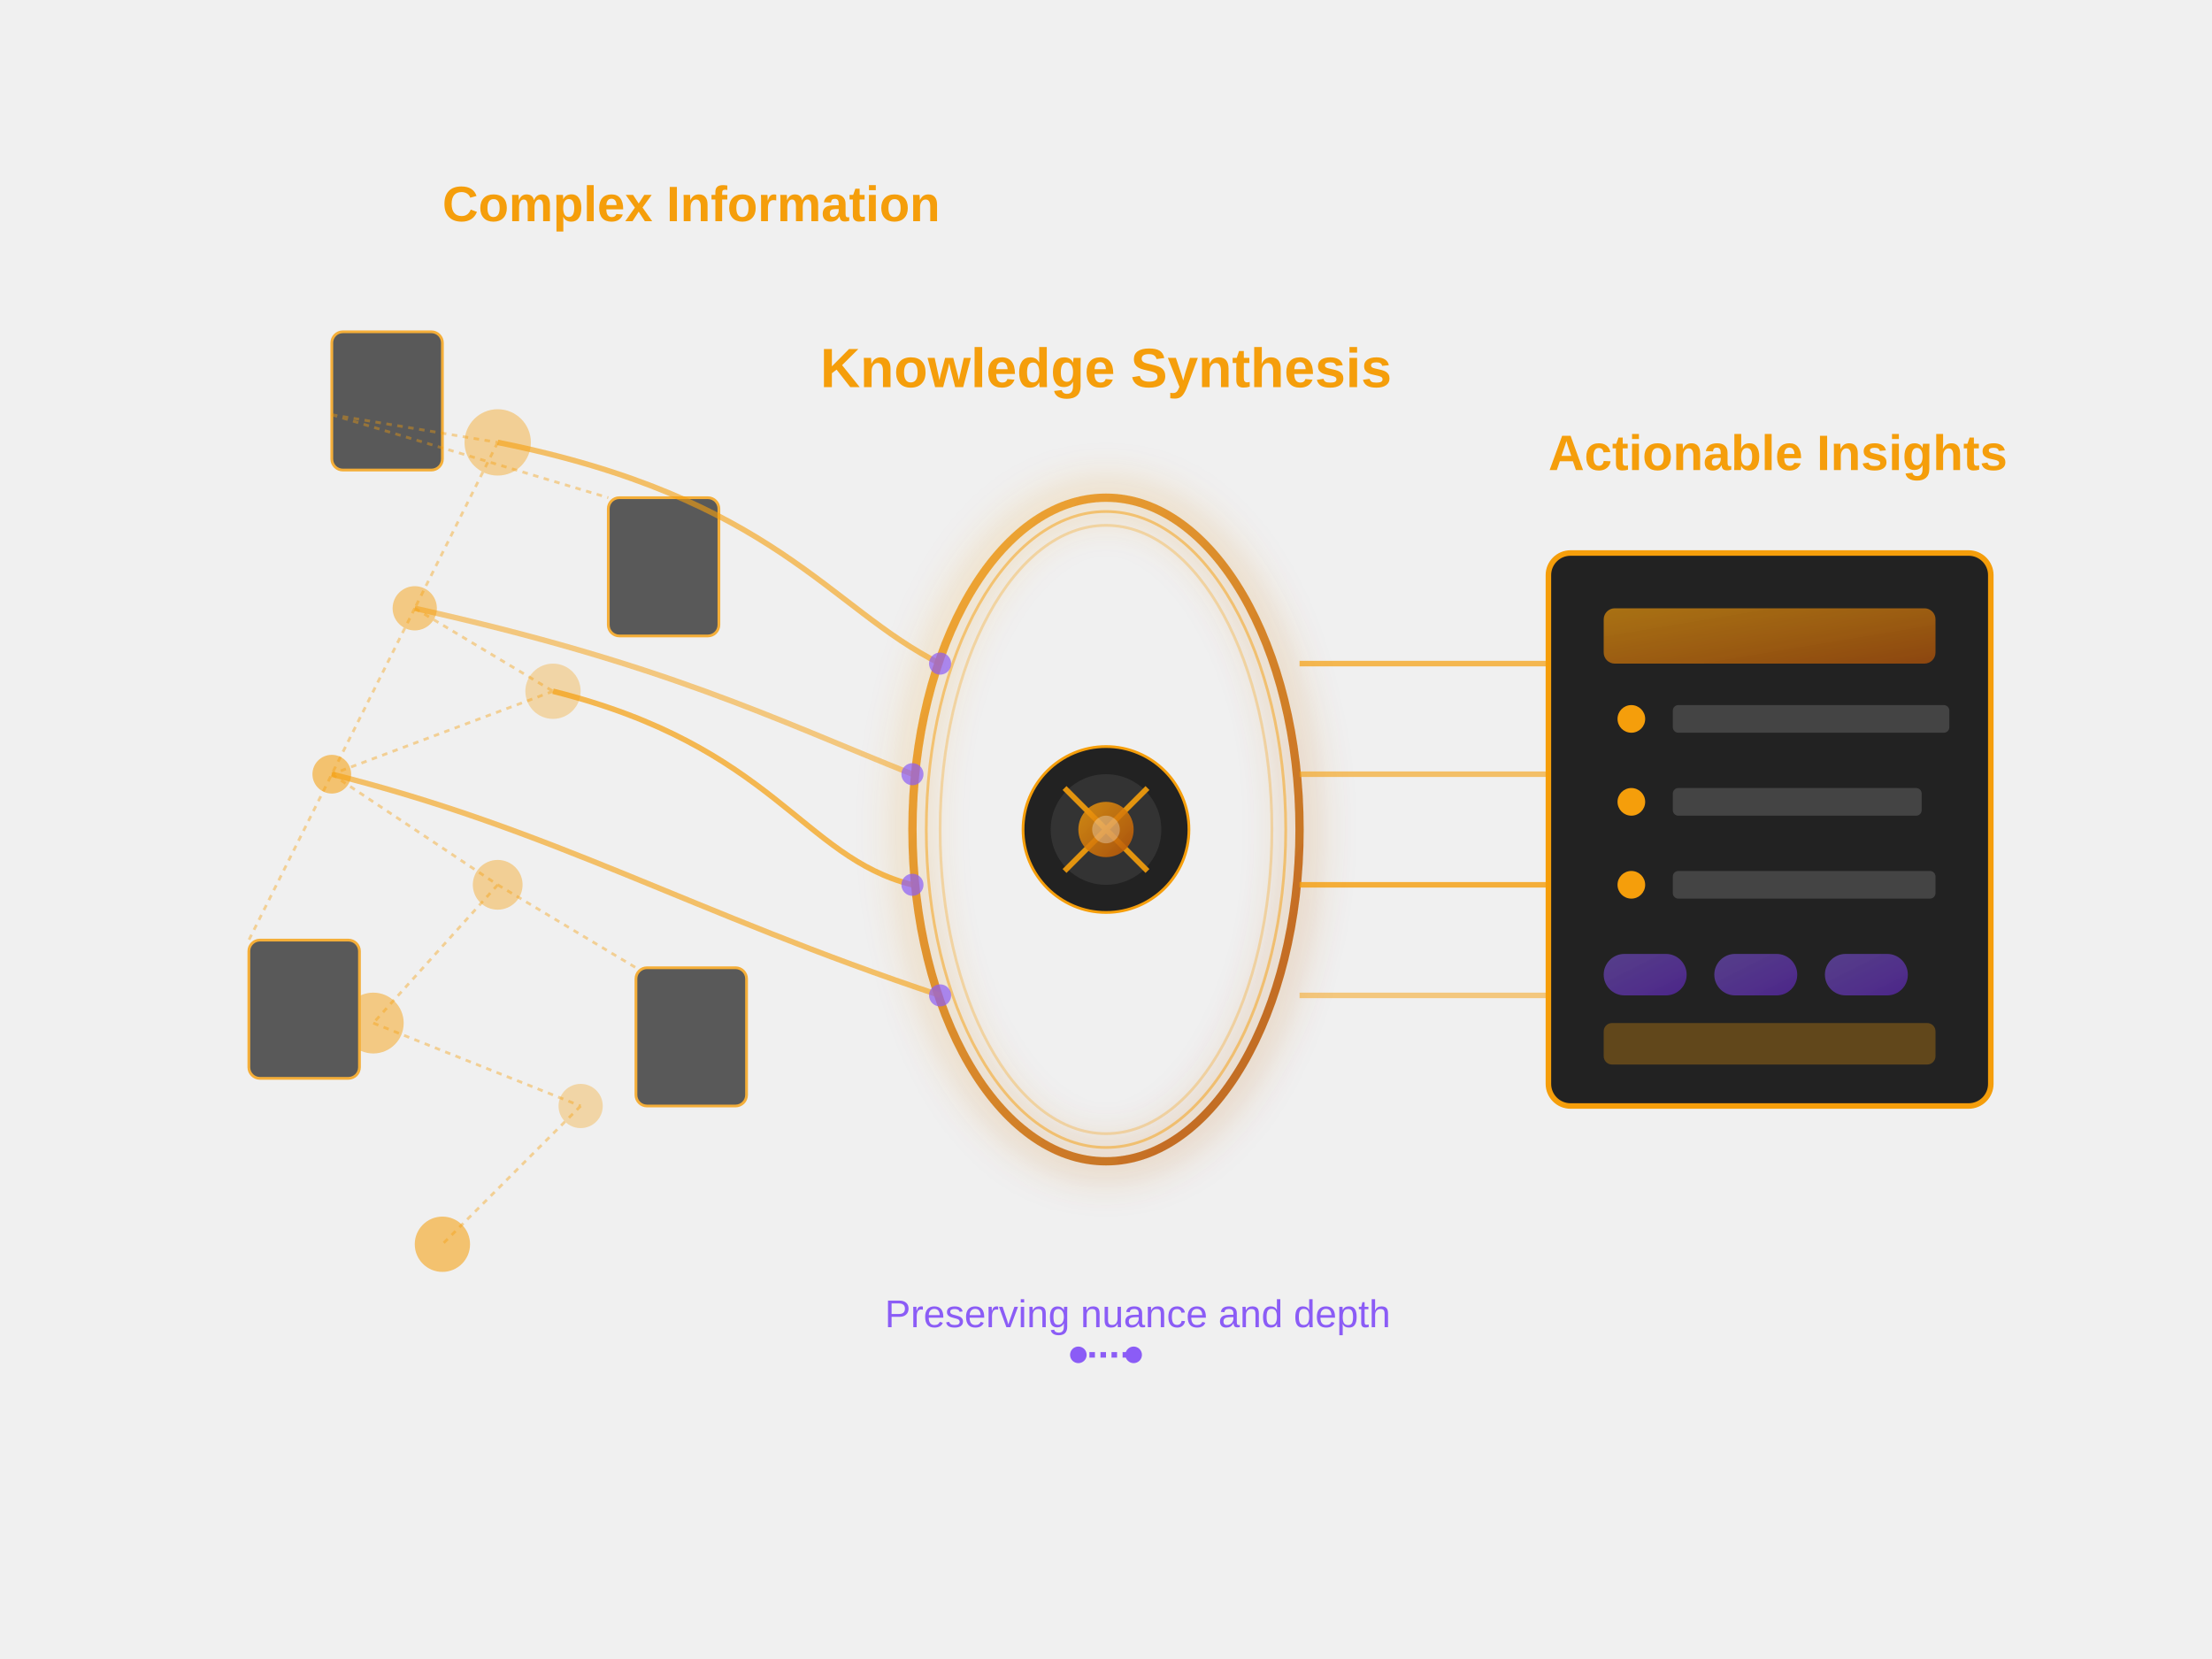
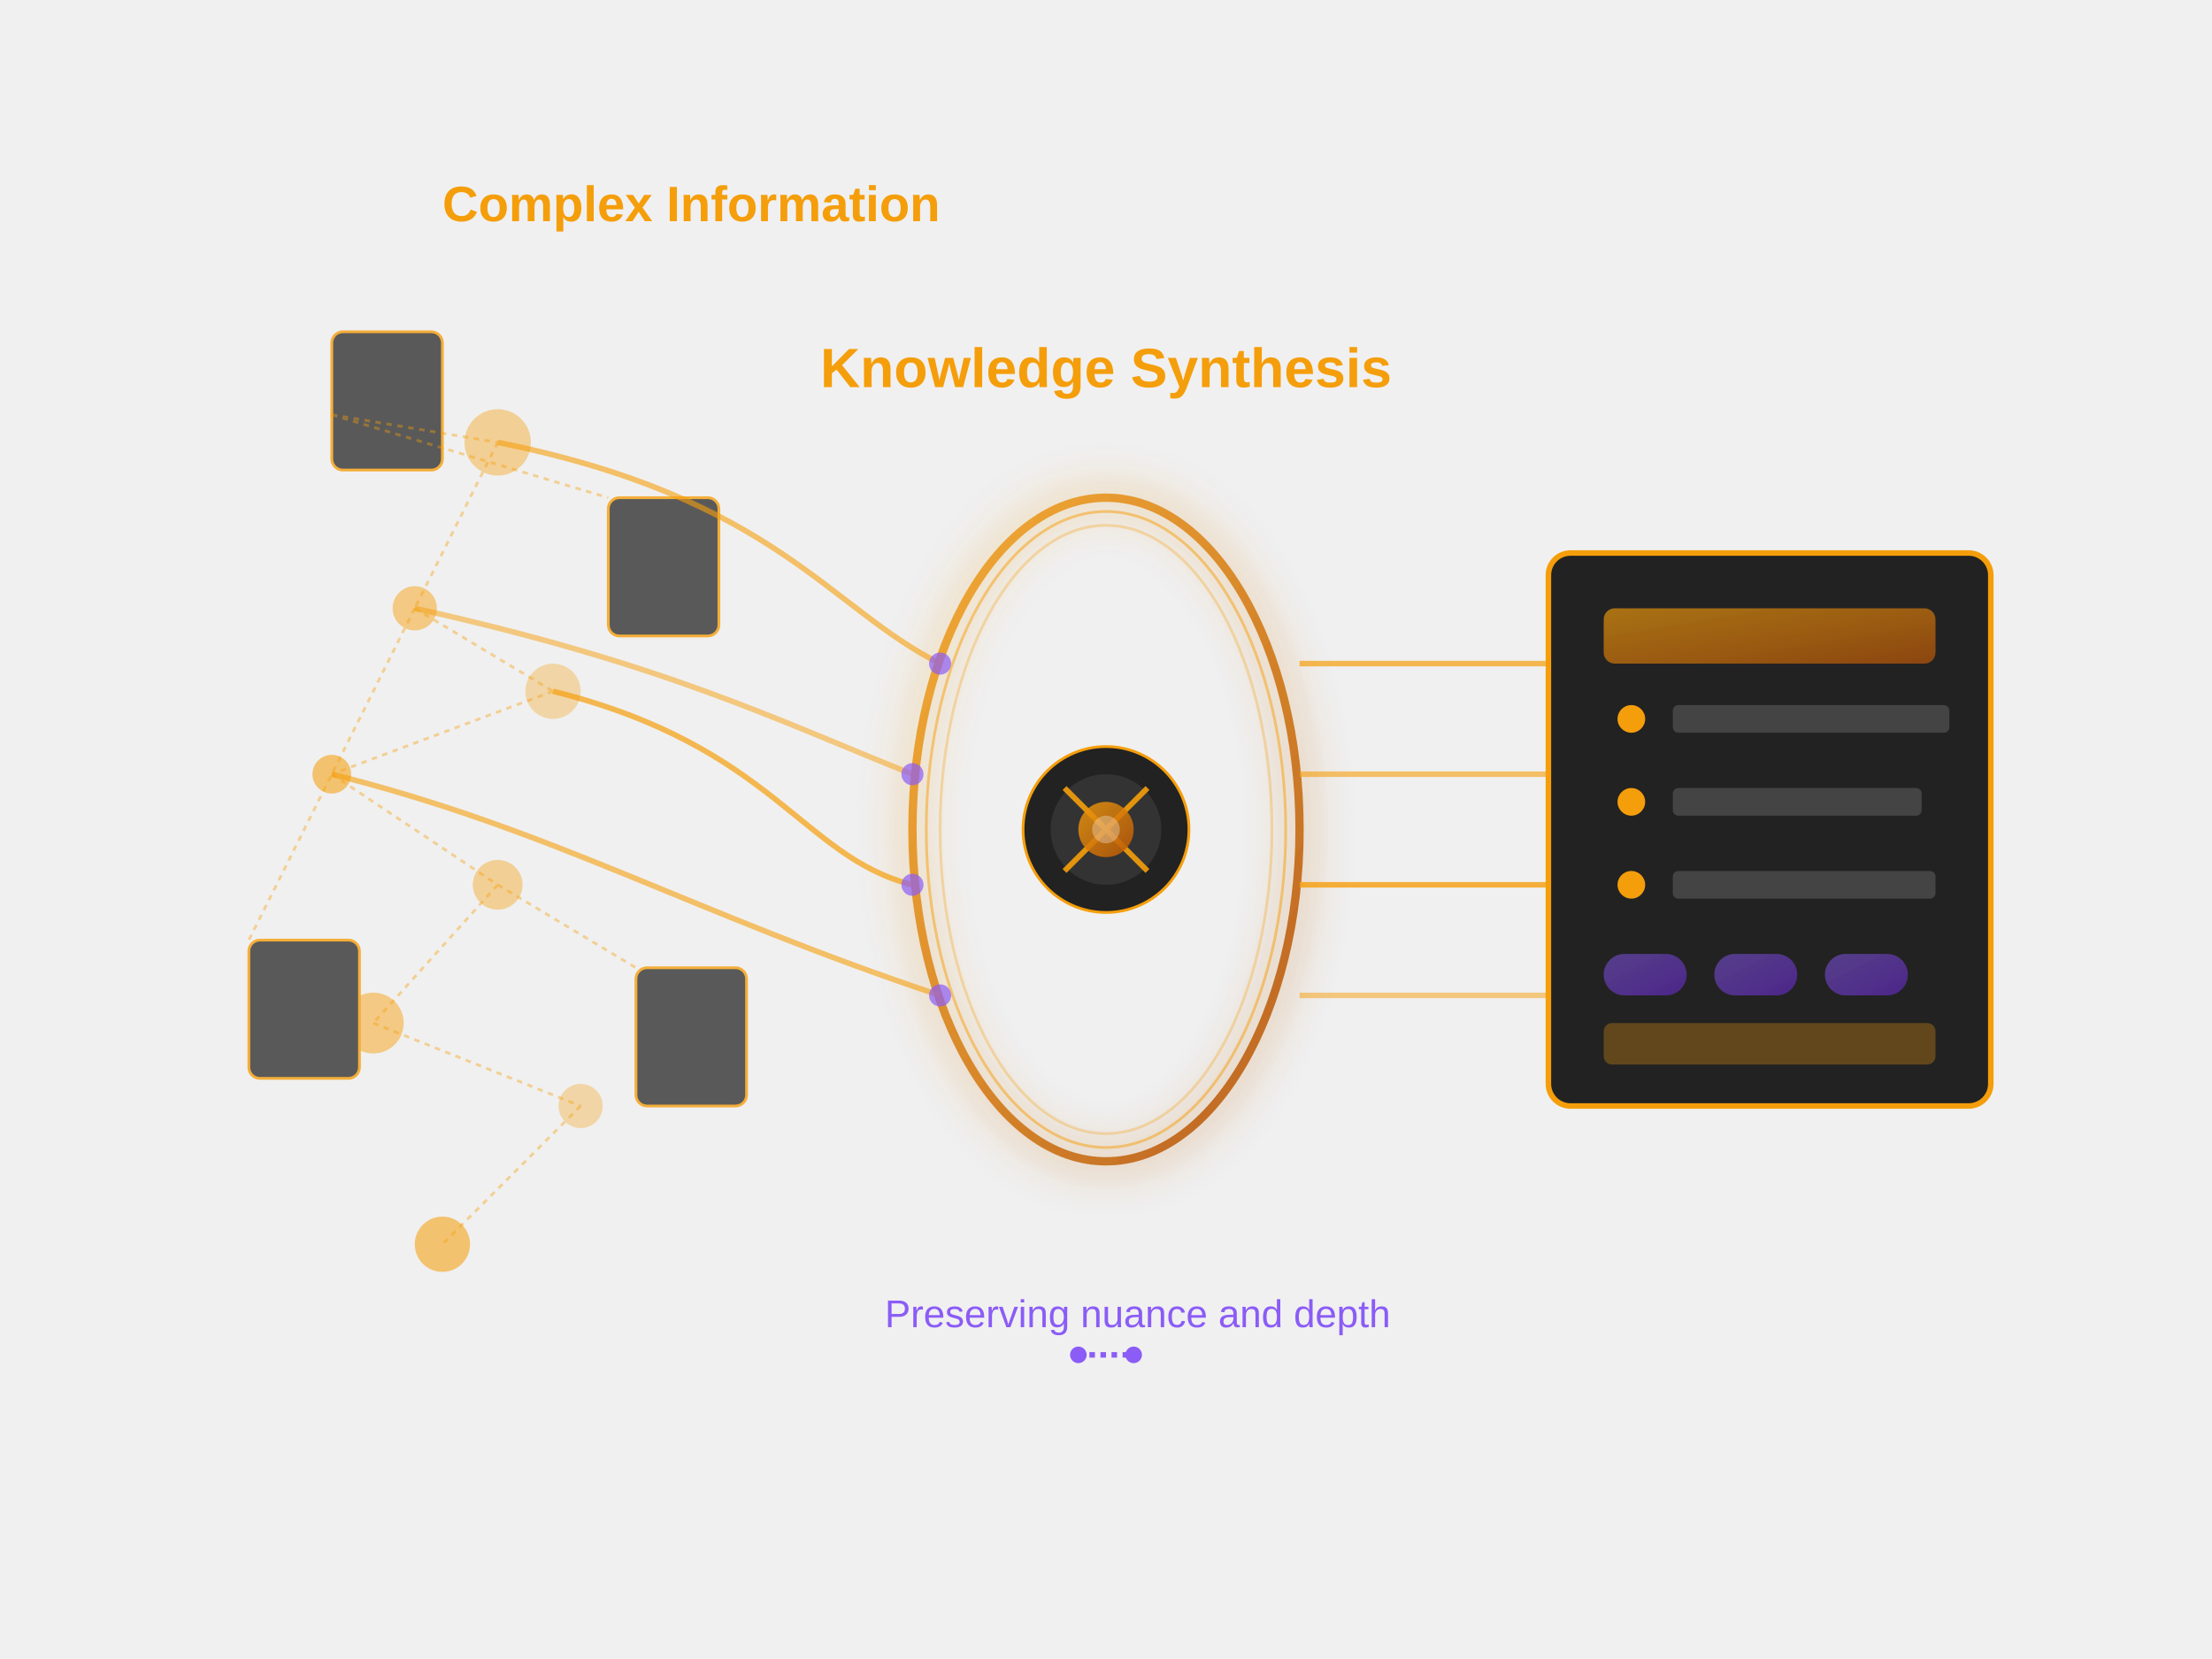
<svg xmlns="http://www.w3.org/2000/svg" width="800" height="600" viewBox="0 0 800 600" fill="none">
  <defs>
    <linearGradient id="bg1" x1="0%" y1="0%" x2="100%" y2="100%">
      <stop offset="0%" stop-color="#111111" />
      <stop offset="100%" stop-color="#222222" />
    </linearGradient>
    <linearGradient id="amberGradient" x1="0%" y1="0%" x2="100%" y2="100%">
      <stop offset="0%" stop-color="#F59E0B" stop-opacity="0.8" />
      <stop offset="100%" stop-color="#B45309" stop-opacity="0.9" />
    </linearGradient>
    <linearGradient id="purpleGradient" x1="0%" y1="0%" x2="100%" y2="100%">
      <stop offset="0%" stop-color="#8B5CF6" stop-opacity="0.7" />
      <stop offset="100%" stop-color="#6D28D9" stop-opacity="0.8" />
    </linearGradient>
    <filter id="glow" x="-20%" y="-20%" width="140%" height="140%">
      <feGaussianBlur stdDeviation="8" result="blur" />
      <feComposite in="SourceGraphic" in2="blur" operator="over" />
    </filter>
  </defs>
  <g opacity="0.8">
    <circle cx="180" cy="160" r="12" fill="#F59E0B" opacity="0.5" />
    <circle cx="150" cy="220" r="8" fill="#F59E0B" opacity="0.6" />
    <circle cx="200" cy="250" r="10" fill="#F59E0B" opacity="0.4" />
    <circle cx="120" cy="280" r="7" fill="#F59E0B" opacity="0.7" />
    <circle cx="180" cy="320" r="9" fill="#F59E0B" opacity="0.5" />
    <circle cx="135" cy="370" r="11" fill="#F59E0B" opacity="0.6" />
    <circle cx="210" cy="400" r="8" fill="#F59E0B" opacity="0.4" />
    <circle cx="160" cy="450" r="10" fill="#F59E0B" opacity="0.7" />
    <rect x="120" cy="120" y="120" width="40" height="50" rx="4" fill="#333" stroke="#F59E0B" stroke-width="1" />
    <rect x="220" cy="180" y="180" width="40" height="50" rx="4" fill="#333" stroke="#F59E0B" stroke-width="1" />
    <rect x="90" cy="340" y="340" width="40" height="50" rx="4" fill="#333" stroke="#F59E0B" stroke-width="1" />
    <rect x="230" cy="350" y="350" width="40" height="50" rx="4" fill="#333" stroke="#F59E0B" stroke-width="1" />
  </g>
  <g opacity="0.4">
    <path d="M120 150 L180 160" stroke="#F59E0B" stroke-width="1" stroke-dasharray="2 2" />
    <path d="M180 160 L150 220" stroke="#F59E0B" stroke-width="1" stroke-dasharray="2 2" />
    <path d="M150 220 L200 250" stroke="#F59E0B" stroke-width="1" stroke-dasharray="2 2" />
    <path d="M200 250 L120 280" stroke="#F59E0B" stroke-width="1" stroke-dasharray="2 2" />
    <path d="M120 280 L180 320" stroke="#F59E0B" stroke-width="1" stroke-dasharray="2 2" />
    <path d="M180 320 L135 370" stroke="#F59E0B" stroke-width="1" stroke-dasharray="2 2" />
    <path d="M135 370 L210 400" stroke="#F59E0B" stroke-width="1" stroke-dasharray="2 2" />
    <path d="M210 400 L160 450" stroke="#F59E0B" stroke-width="1" stroke-dasharray="2 2" />
    <path d="M120 150 L220 180" stroke="#F59E0B" stroke-width="1" stroke-dasharray="2 2" />
    <path d="M150 220 L90 340" stroke="#F59E0B" stroke-width="1" stroke-dasharray="2 2" />
    <path d="M180 320 L230 350" stroke="#F59E0B" stroke-width="1" stroke-dasharray="2 2" />
  </g>
  <g>
    <ellipse cx="400" cy="300" rx="70" ry="120" fill="none" stroke="url(#amberGradient)" stroke-width="3" filter="url(#glow)" />
    <ellipse cx="400" cy="300" rx="65" ry="115" fill="none" stroke="#F59E0B" stroke-width="1" opacity="0.5" />
    <ellipse cx="400" cy="300" rx="60" ry="110" fill="none" stroke="#F59E0B" stroke-width="1" opacity="0.3" />
    <path d="M180 160 C 280 180, 300 220, 340 240" stroke="#F59E0B" stroke-width="2" opacity="0.6">
      <animate attributeName="opacity" values="0.2;0.6;0.2" dur="4s" repeatCount="indefinite" />
    </path>
    <path d="M150 220 C 240 240, 280 260, 330 280" stroke="#F59E0B" stroke-width="2" opacity="0.5">
      <animate attributeName="opacity" values="0.2;0.5;0.2" dur="3.5s" repeatCount="indefinite" />
    </path>
    <path d="M200 250 C 280 270, 290 310, 330 320" stroke="#F59E0B" stroke-width="2" opacity="0.7">
      <animate attributeName="opacity" values="0.3;0.7;0.3" dur="5s" repeatCount="indefinite" />
    </path>
    <path d="M120 280 C 200 300, 250 330, 340 360" stroke="#F59E0B" stroke-width="2" opacity="0.6">
      <animate attributeName="opacity" values="0.2;0.6;0.2" dur="4.2s" repeatCount="indefinite" />
    </path>
  </g>
  <g>
    <rect x="560" y="200" width="160" height="200" rx="8" fill="#222" stroke="#F59E0B" stroke-width="2" />
    <rect x="580" y="220" width="120" height="20" rx="4" fill="url(#amberGradient)" opacity="0.8" />
    <circle cx="590" cy="260" r="5" fill="#F59E0B" />
    <rect x="605" y="255" width="100" height="10" rx="2" fill="#444" />
    <circle cx="590" cy="290" r="5" fill="#F59E0B" />
    <rect x="605" y="285" width="90" height="10" rx="2" fill="#444" />
    <circle cx="590" cy="320" r="5" fill="#F59E0B" />
    <rect x="605" y="315" width="95" height="10" rx="2" fill="#444" />
    <rect x="580" y="345" width="30" height="15" rx="7.5" fill="url(#purpleGradient)" opacity="0.7" />
    <rect x="620" y="345" width="30" height="15" rx="7.5" fill="url(#purpleGradient)" opacity="0.7" />
    <rect x="660" y="345" width="30" height="15" rx="7.5" fill="url(#purpleGradient)" opacity="0.7" />
    <rect x="580" y="370" width="120" height="15" rx="3" fill="#F59E0B" opacity="0.3" />
    <path d="M470 240 C 500 240, 530 240, 560 240" stroke="#F59E0B" stroke-width="2" opacity="0.7">
      <animate attributeName="opacity" values="0.3;0.7;0.3" dur="3s" repeatCount="indefinite" />
    </path>
    <path d="M470 280 C 500 280, 530 280, 560 280" stroke="#F59E0B" stroke-width="2" opacity="0.6">
      <animate attributeName="opacity" values="0.2;0.6;0.2" dur="3.5s" repeatCount="indefinite" />
    </path>
    <path d="M470 320 C 500 320, 530 320, 560 320" stroke="#F59E0B" stroke-width="2" opacity="0.8">
      <animate attributeName="opacity" values="0.4;0.8;0.4" dur="4s" repeatCount="indefinite" />
    </path>
    <path d="M470 360 C 500 360, 530 360, 560 360" stroke="#F59E0B" stroke-width="2" opacity="0.5">
      <animate attributeName="opacity" values="0.2;0.5;0.2" dur="3.2s" repeatCount="indefinite" />
    </path>
  </g>
  <g transform="translate(400, 300)">
    <circle cx="0" cy="0" r="30" fill="#222" stroke="#F59E0B" stroke-width="1" />
    <circle cx="0" cy="0" r="20" fill="#333">
      <animate attributeName="opacity" values="0.7;1;0.7" dur="2s" repeatCount="indefinite" />
    </circle>
    <path d="M-15 -15 L15 15 M-15 15 L15 -15" stroke="#F59E0B" stroke-width="2" opacity="0.9">
      <animate attributeName="opacity" values="0.5;0.9;0.5" dur="2s" repeatCount="indefinite" />
    </path>
    <circle cx="0" cy="0" r="10" fill="url(#amberGradient)">
      <animate attributeName="r" values="8;10;8" dur="3s" repeatCount="indefinite" />
    </circle>
    <circle cx="0" cy="0" r="5" fill="#FFF" opacity="0.3" />
  </g>
  <g>
    <circle cx="340" cy="240" r="4" fill="#8B5CF6" opacity="0.7">
      <animate attributeName="cx" values="340;400;460" dur="4s" repeatCount="indefinite" />
      <animate attributeName="cy" values="240;260;240" dur="4s" repeatCount="indefinite" />
    </circle>
    <circle cx="330" cy="280" r="4" fill="#8B5CF6" opacity="0.7">
      <animate attributeName="cx" values="330;400;470" dur="5s" repeatCount="indefinite" />
      <animate attributeName="cy" values="280;290;280" dur="5s" repeatCount="indefinite" />
    </circle>
    <circle cx="330" cy="320" r="4" fill="#8B5CF6" opacity="0.7">
      <animate attributeName="cx" values="330;400;470" dur="4.5s" repeatCount="indefinite" />
      <animate attributeName="cy" values="320;310;320" dur="4.5s" repeatCount="indefinite" />
    </circle>
    <circle cx="340" cy="360" r="4" fill="#8B5CF6" opacity="0.7">
      <animate attributeName="cx" values="340;400;460" dur="3.5s" repeatCount="indefinite" />
      <animate attributeName="cy" values="360;340;360" dur="3.5s" repeatCount="indefinite" />
    </circle>
  </g>
  <g>
    <text x="160" y="80" font-family="Arial, sans-serif" font-size="18" font-weight="bold" fill="#F59E0B">Complex Information</text>
-     <text x="560" y="170" font-family="Arial, sans-serif" font-size="18" font-weight="bold" fill="#F59E0B">Actionable Insights</text>
    <text x="400" y="140" font-family="Arial, sans-serif" font-size="20" font-weight="bold" fill="#F59E0B" text-anchor="middle">Knowledge Synthesis</text>
    <text x="320" y="480" font-family="Arial, sans-serif" font-size="14" fill="#8B5CF6">Preserving nuance and depth</text>
    <path d="M390 490 L410 490" stroke="#8B5CF6" stroke-width="2" stroke-dasharray="2 2" />
    <circle cx="390" cy="490" r="3" fill="#8B5CF6" />
    <circle cx="410" cy="490" r="3" fill="#8B5CF6" />
  </g>
</svg>
